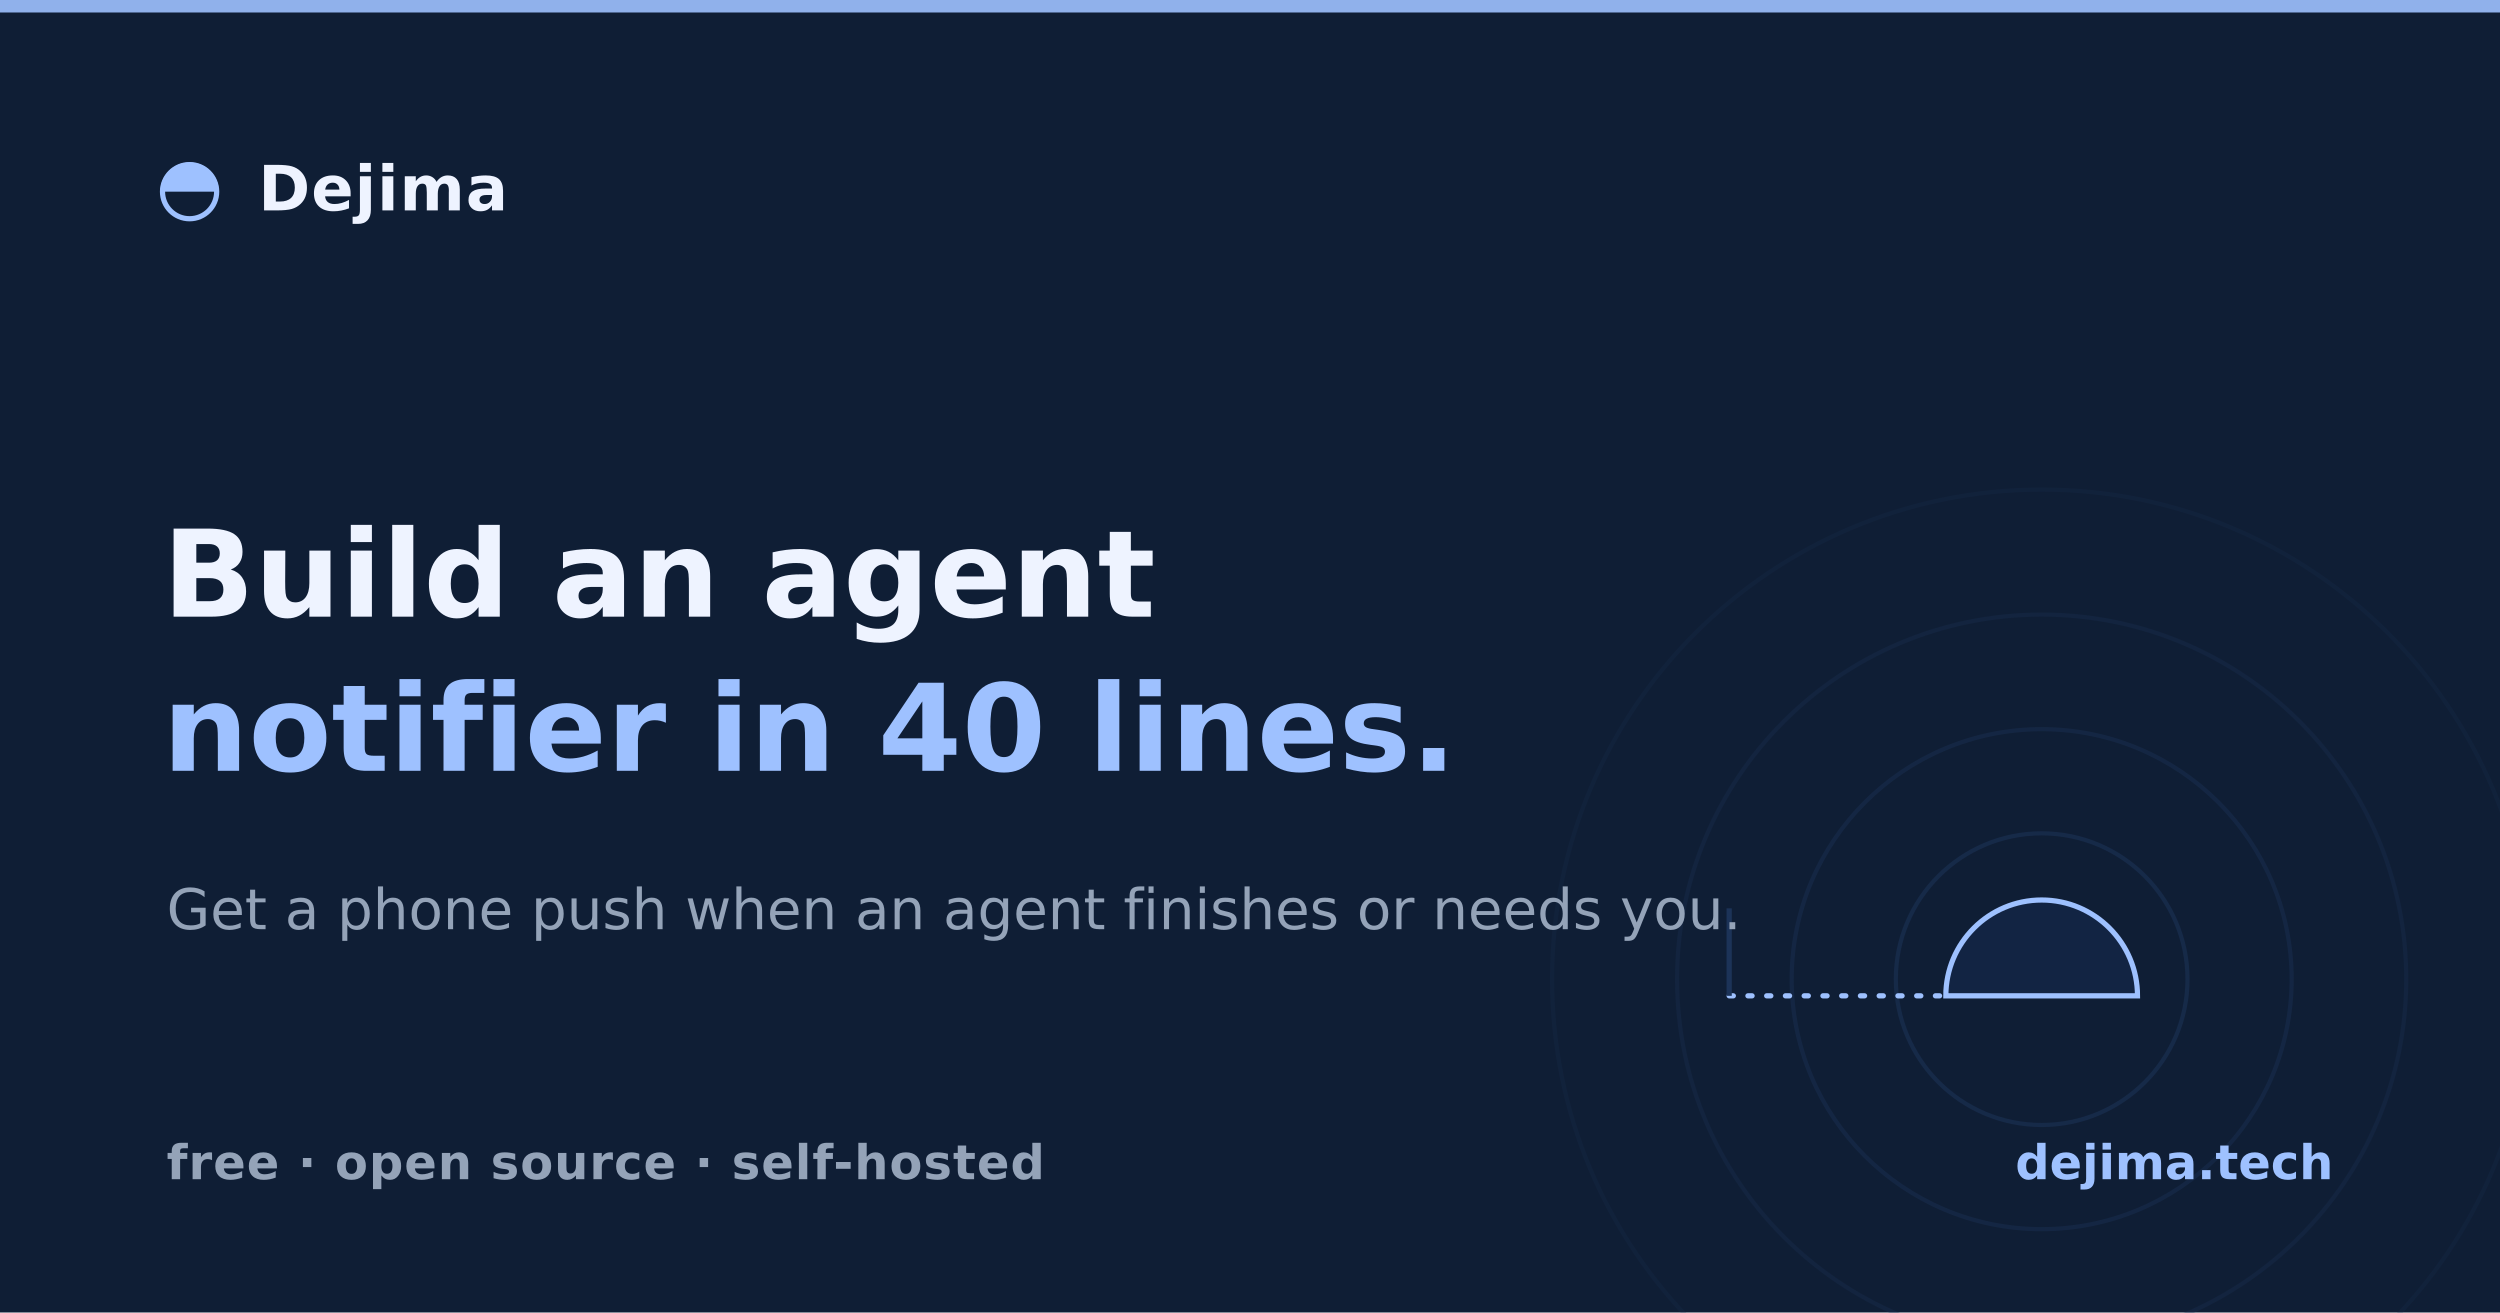
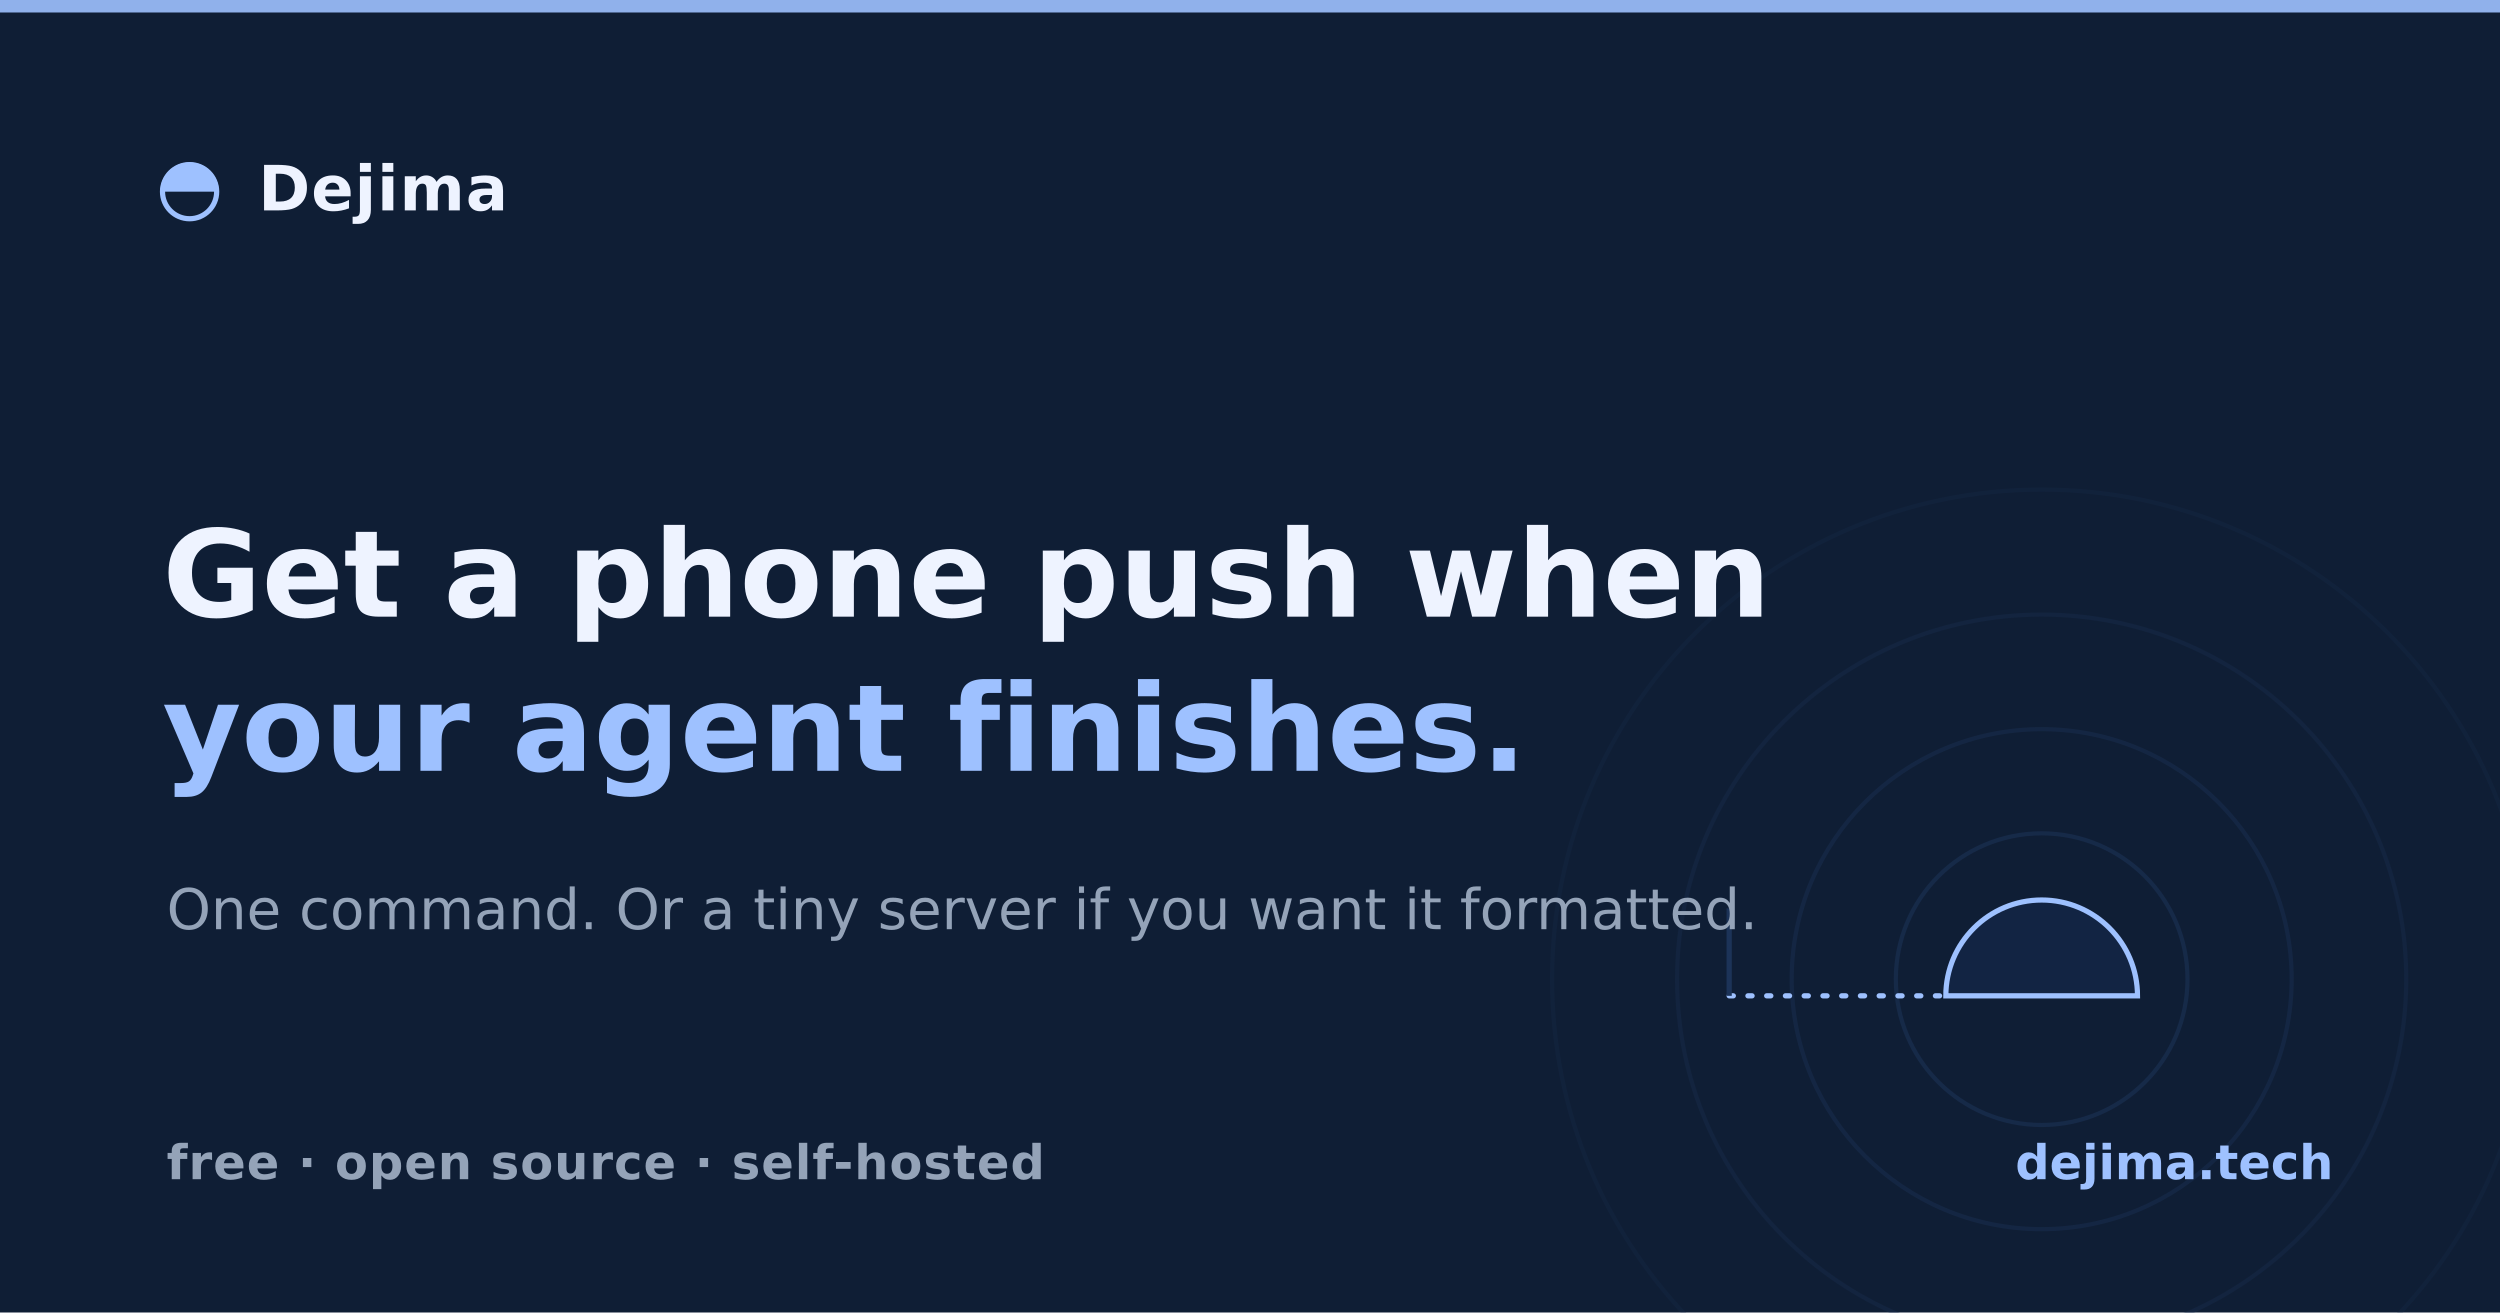
<svg xmlns="http://www.w3.org/2000/svg" width="1200" height="630" viewBox="0 0 1200 630">
  <rect width="1200" height="630" fill="#0f1e35" />
  <rect x="0" y="0" width="1200" height="6" fill="#9ec1ff" opacity="0.9" />
  <g transform="translate(980,470)" fill="none" stroke="#1c3358" stroke-width="2">
    <circle r="70" opacity="0.55" />
    <circle r="120" opacity="0.40" />
    <circle r="175" opacity="0.28" />
    <circle r="235" opacity="0.18" />
  </g>
  <g transform="translate(980,470)">
    <path d="M -46 8 A 46 46 0 0 1 46 8 Z" fill="#122443" stroke="#9ec1ff" stroke-width="2.5" />
    <line x1="-150" y1="8" x2="-46" y2="8" stroke="#9ec1ff" stroke-width="2.5" stroke-dasharray="2 7" stroke-linecap="round" />
    <line x1="-150" y1="8" x2="-150" y2="-34" stroke="#1c3358" stroke-width="2.5" />
  </g>
  <g font-family="DejaVu Sans">
    <g transform="translate(80,86)">
      <circle cx="11" cy="6" r="13" fill="none" stroke="#9ec1ff" stroke-width="2.5" />
      <path d="M -3 6 A 14 14 0 0 1 25 6 Z" fill="#9ec1ff" />
      <text x="44" y="15" font-size="30" font-weight="bold" fill="#eef3ff" letter-spacing="0.5">Dejima</text>
    </g>
-     <text x="78" y="296" font-size="58" font-weight="bold" fill="#eef3ff">Build an agent</text>
-     <text x="78" y="370" font-size="58" font-weight="bold" fill="#9ec1ff">notifier in 40 lines.</text>
-     <text x="80" y="446" font-size="27" fill="#94a3b8">Get a phone push when an agent finishes or needs you.</text>
+     <text x="78" y="296" font-size="58" font-weight="bold" fill="#eef3ff">Get a phone push when</text>
+     <text x="78" y="370" font-size="58" font-weight="bold" fill="#9ec1ff">your agent finishes.</text>
+     <text x="80" y="446" font-size="27" fill="#94a3b8">One command. Or a tiny server if you want it formatted.</text>
    <text x="80" y="566" font-size="23" font-weight="bold" fill="#94a3b8" letter-spacing="0.5">free  ·  open source  ·  self-hosted</text>
    <text x="1120" y="566" font-size="23" font-weight="bold" fill="#9ec1ff" text-anchor="end">dejima.tech</text>
  </g>
</svg>
